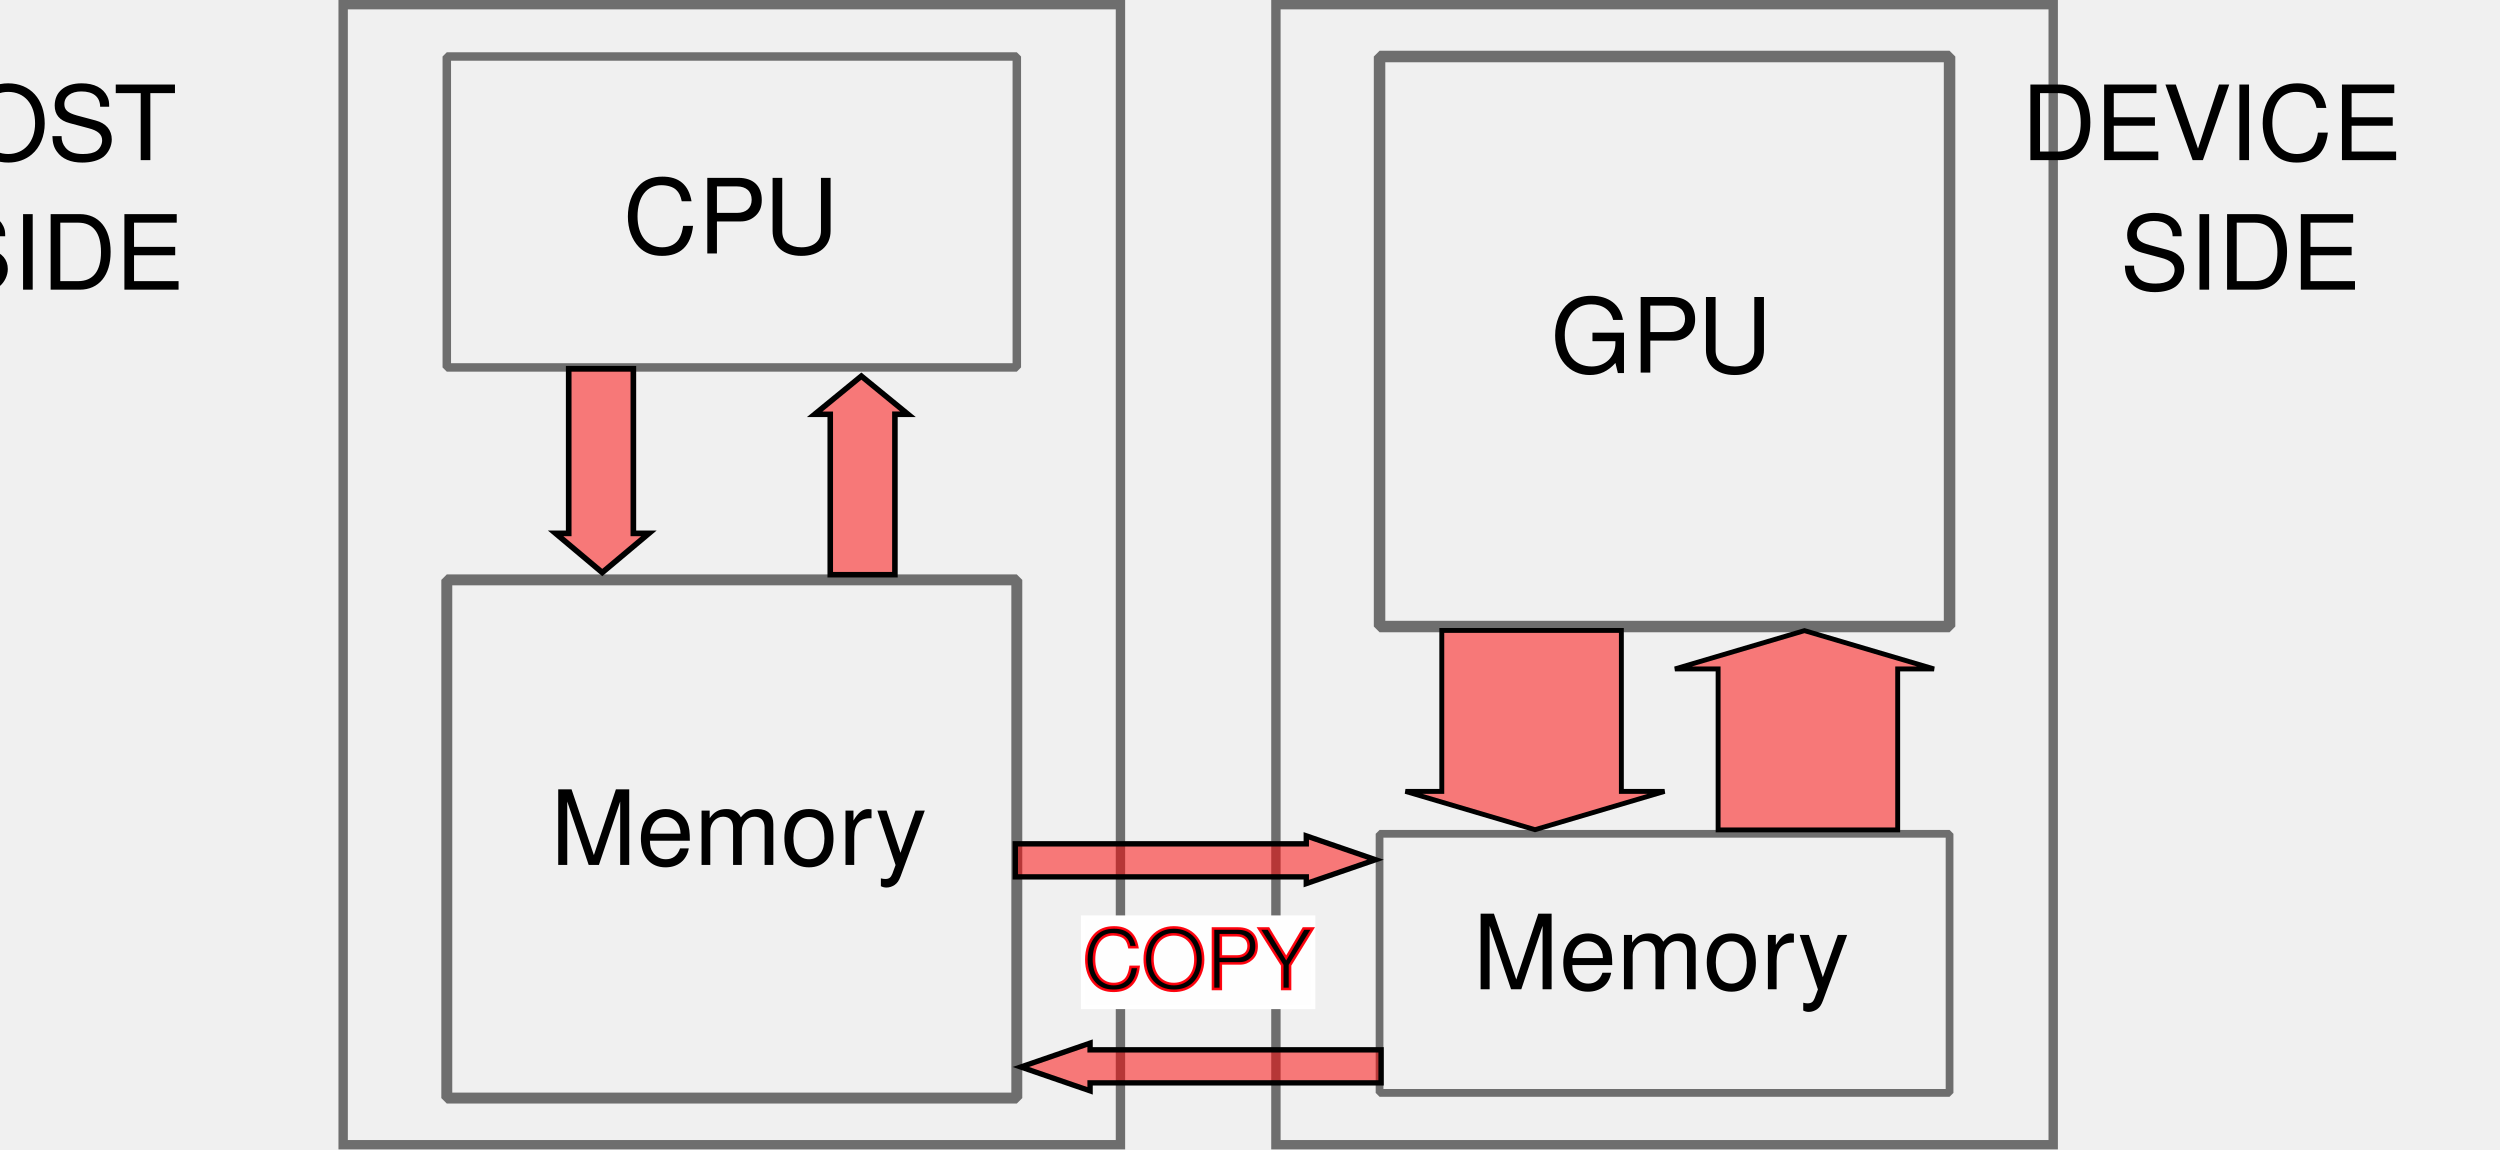
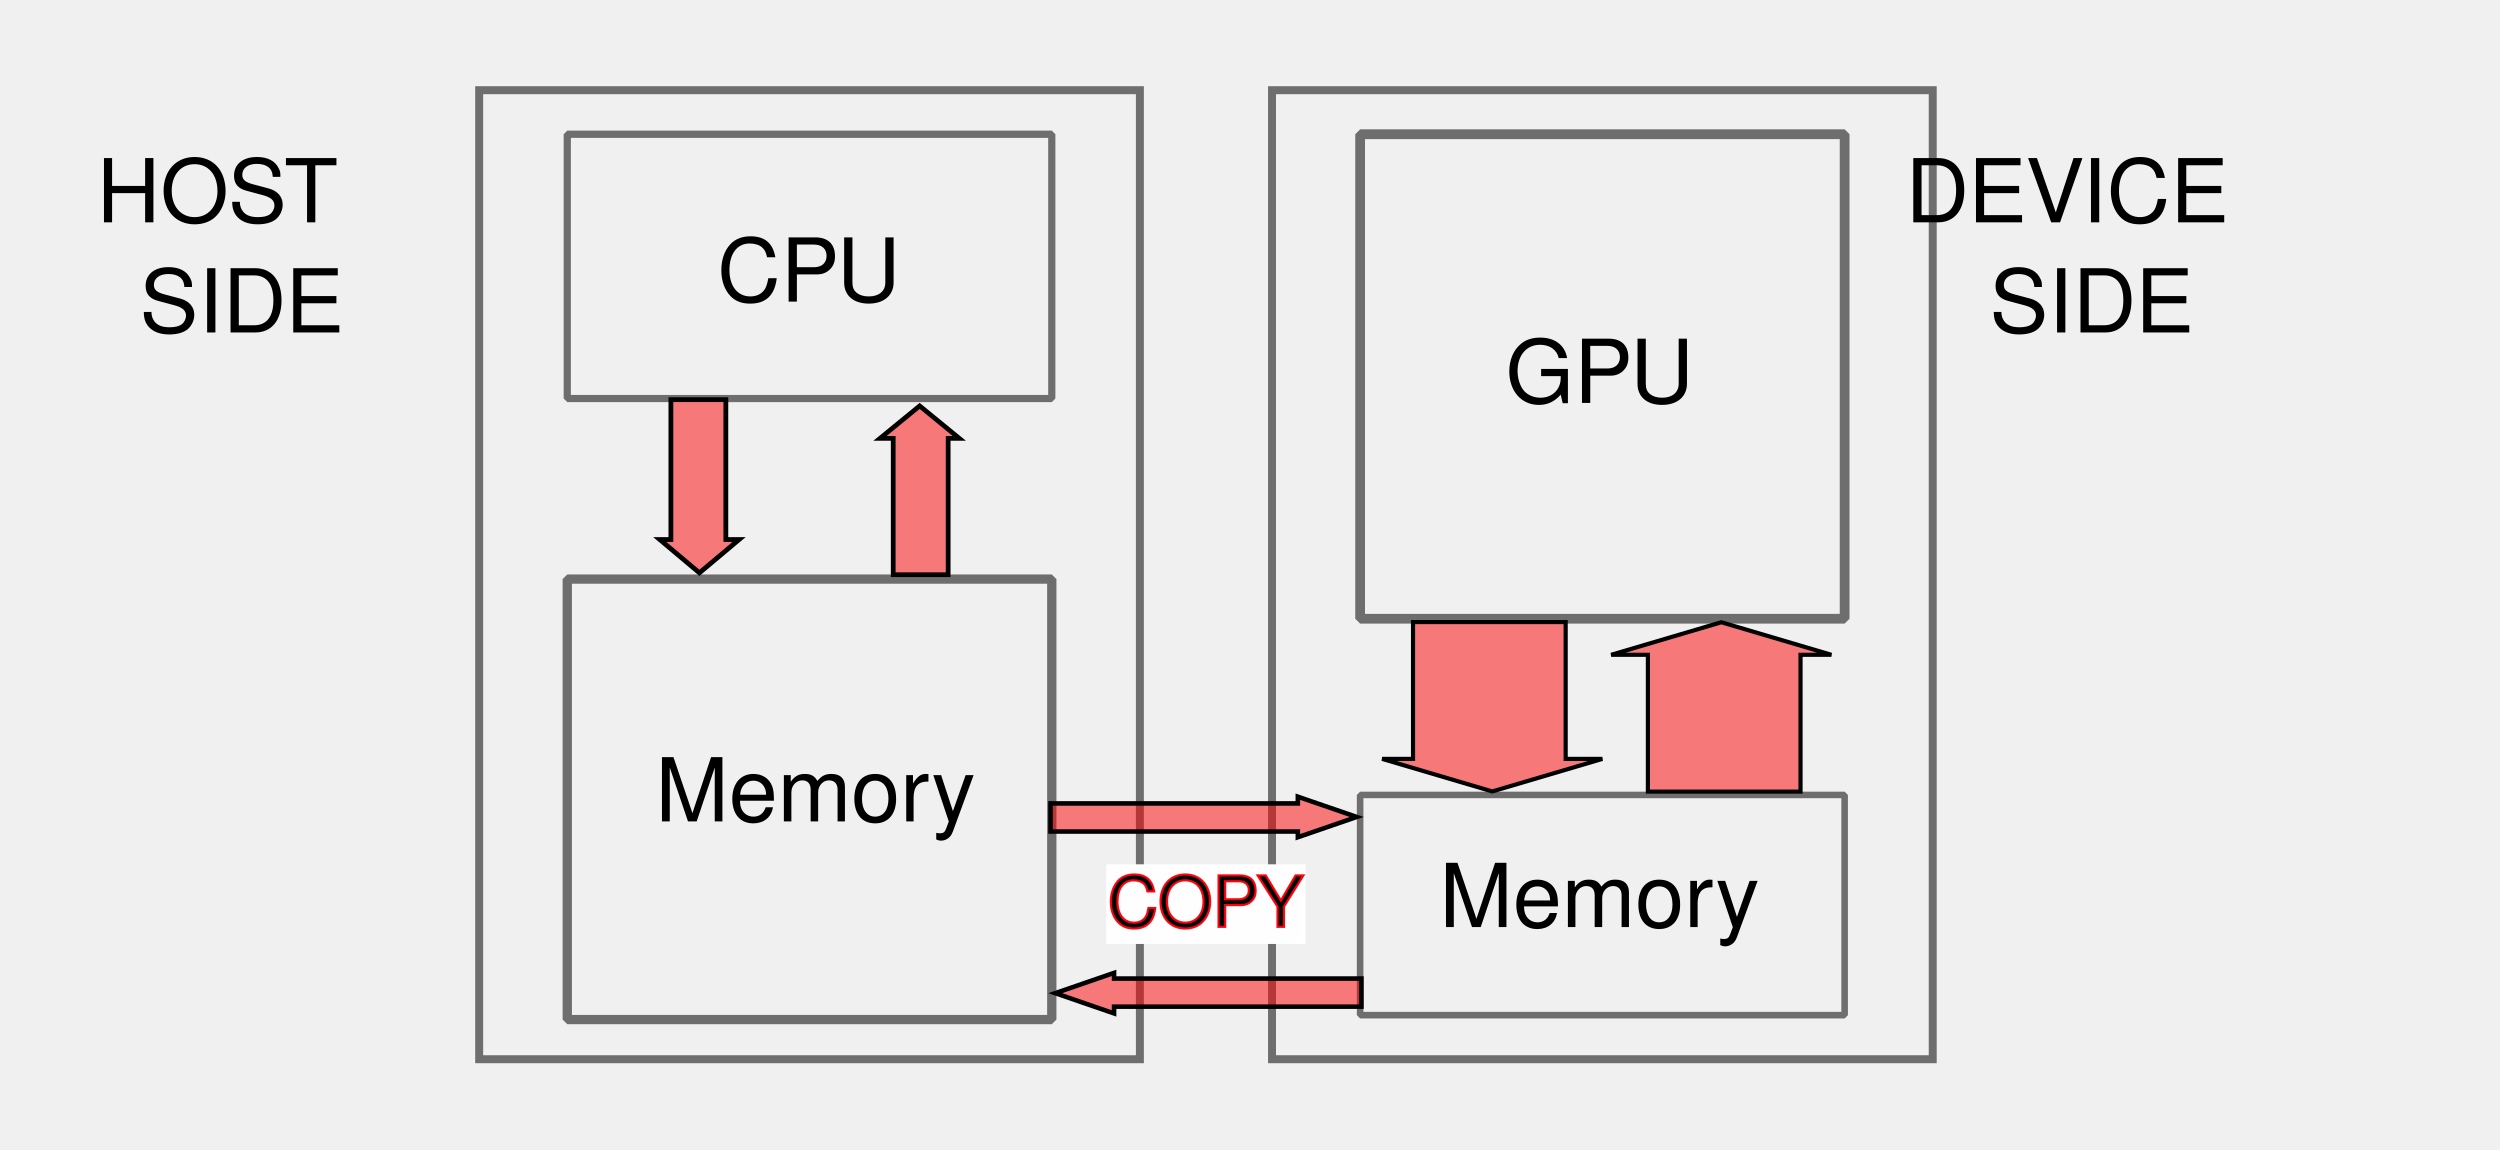
<svg xmlns="http://www.w3.org/2000/svg" width="255.292mm" height="117.374mm" viewBox="0 0 255.292 117.374" version="1.1" id="svg8">
  <defs id="defs2" />
-   <g id="layer1" transform="translate(-17.87488,-21.35461)">
-     <rect style="opacity:0.541;fill:none;fill-opacity:0.078;stroke:#000000;stroke-width:0.866;stroke-linecap:round;stroke-linejoin:bevel;stroke-miterlimit:4;stroke-dasharray:none;stroke-dashoffset:0;stroke-opacity:1;paint-order:normal" id="rect817" width="58.208" height="31.75" x="63.5" y="27.125" />
-     <rect style="opacity:0.541;fill:none;fill-opacity:0.078;stroke:#000000;stroke-width:1.118;stroke-linecap:round;stroke-linejoin:bevel;stroke-miterlimit:4;stroke-dasharray:none;stroke-dashoffset:0;stroke-opacity:1;paint-order:normal" id="rect817-0" width="58.208" height="52.917" x="63.5" y="80.571" />
-     <text xml:space="preserve" style="font-style:normal;font-variant:normal;font-weight:normal;font-stretch:normal;font-size:10.583px;line-height:1.25;font-family:Helvetica;-inkscape-font-specification:'Helvetica, Normal';font-variant-ligatures:normal;font-variant-caps:normal;font-variant-numeric:normal;font-feature-settings:normal;text-align:start;letter-spacing:0px;word-spacing:0px;writing-mode:lr-tb;text-anchor:start;fill:#000000;fill-opacity:1;stroke:none;stroke-width:0.265" x="81.492" y="47.233" id="text838">
-       <tspan id="tspan922" x="81.492" y="47.233">CPU</tspan>
+   <g id="layer1" transform="translate(-17.87492,-21.35461)">
+     <rect style="opacity:0.541;fill:none;fill-opacity:0.078;stroke:#000000;stroke-width:0.736;stroke-linecap:round;stroke-linejoin:bevel;stroke-miterlimit:4;stroke-dasharray:none;stroke-dashoffset:0;stroke-opacity:1;paint-order:normal" id="rect817" width="49.477" height="26.987" x="75.803" y="35.062" />
+     <rect style="opacity:0.541;fill:none;fill-opacity:0.078;stroke:#000000;stroke-width:0.95;stroke-linecap:round;stroke-linejoin:bevel;stroke-miterlimit:4;stroke-dasharray:none;stroke-dashoffset:0;stroke-opacity:1;paint-order:normal" id="rect817-0" width="49.477" height="44.979" x="75.803" y="80.491" />
+     <text xml:space="preserve" style="font-style:normal;font-variant:normal;font-weight:normal;font-stretch:normal;font-size:8.996px;line-height:1.25;font-family:Helvetica;-inkscape-font-specification:'Helvetica, Normal';font-variant-ligatures:normal;font-variant-caps:normal;font-variant-numeric:normal;font-feature-settings:normal;text-align:start;letter-spacing:0px;word-spacing:0px;writing-mode:lr-tb;text-anchor:start;fill:#000000;fill-opacity:1;stroke:none;stroke-width:0.225" x="91.096" y="52.155" id="text838">
+       <tspan id="tspan922" x="91.096" y="52.155" style="stroke-width:0.225">CPU</tspan>
    </text>
-     <text xml:space="preserve" style="font-style:normal;font-variant:normal;font-weight:normal;font-stretch:normal;font-size:10.583px;line-height:1.25;font-family:Helvetica;-inkscape-font-specification:'Helvetica, Normal';font-variant-ligatures:normal;font-variant-caps:normal;font-variant-numeric:normal;font-feature-settings:normal;text-align:start;letter-spacing:0px;word-spacing:0px;writing-mode:lr-tb;text-anchor:start;fill:#000000;fill-opacity:1;stroke:none;stroke-width:0.265" x="74.083" y="109.675" id="text838-5">
-       <tspan id="tspan886" x="74.083" y="109.675">Memory</tspan>
+     <text xml:space="preserve" style="font-style:normal;font-variant:normal;font-weight:normal;font-stretch:normal;font-size:8.996px;line-height:1.25;font-family:Helvetica;-inkscape-font-specification:'Helvetica, Normal';font-variant-ligatures:normal;font-variant-caps:normal;font-variant-numeric:normal;font-feature-settings:normal;text-align:start;letter-spacing:0px;word-spacing:0px;writing-mode:lr-tb;text-anchor:start;fill:#000000;fill-opacity:1;stroke:none;stroke-width:0.225" x="84.799" y="105.23" id="text838-5">
+       <tspan id="tspan886" x="84.799" y="105.23" style="stroke-width:0.225">Memory</tspan>
    </text>
-     <rect style="opacity:0.541;fill:none;fill-opacity:0.078;stroke:#000000;stroke-width:1.173;stroke-linecap:round;stroke-linejoin:bevel;stroke-miterlimit:4;stroke-dasharray:none;stroke-dashoffset:0;stroke-opacity:1;paint-order:normal" id="rect817-5" width="58.208" height="58.208" x="158.75" y="27.125" />
-     <rect style="opacity:0.541;fill:none;fill-opacity:0.078;stroke:#000000;stroke-width:0.791;stroke-linecap:round;stroke-linejoin:bevel;stroke-miterlimit:4;stroke-dasharray:none;stroke-dashoffset:0;stroke-opacity:1;paint-order:normal" id="rect817-2" width="58.208" height="26.458" x="158.75" y="106.5" />
-     <text xml:space="preserve" style="font-style:normal;font-variant:normal;font-weight:normal;font-stretch:normal;font-size:10.583px;line-height:1.25;font-family:Helvetica;-inkscape-font-specification:'Helvetica, Normal';font-variant-ligatures:normal;font-variant-caps:normal;font-variant-numeric:normal;font-feature-settings:normal;text-align:start;letter-spacing:0px;word-spacing:0px;writing-mode:lr-tb;text-anchor:start;fill:#000000;fill-opacity:1;stroke:none;stroke-width:0.265" x="176.212" y="59.404" id="text838-59">
-       <tspan id="tspan961" x="176.212" y="59.404">GPU</tspan>
+     <rect style="opacity:0.541;fill:none;fill-opacity:0.078;stroke:#000000;stroke-width:0.997;stroke-linecap:round;stroke-linejoin:bevel;stroke-miterlimit:4;stroke-dasharray:none;stroke-dashoffset:0;stroke-opacity:1;paint-order:normal" id="rect817-5" width="49.477" height="49.477" x="156.766" y="35.062" />
+     <rect style="opacity:0.541;fill:none;fill-opacity:0.078;stroke:#000000;stroke-width:0.672;stroke-linecap:round;stroke-linejoin:bevel;stroke-miterlimit:4;stroke-dasharray:none;stroke-dashoffset:0;stroke-opacity:1;paint-order:normal" id="rect817-2" width="49.477" height="22.49" x="156.766" y="102.531" />
+     <text xml:space="preserve" style="font-style:normal;font-variant:normal;font-weight:normal;font-stretch:normal;font-size:8.996px;line-height:1.25;font-family:Helvetica;-inkscape-font-specification:'Helvetica, Normal';font-variant-ligatures:normal;font-variant-caps:normal;font-variant-numeric:normal;font-feature-settings:normal;text-align:start;letter-spacing:0px;word-spacing:0px;writing-mode:lr-tb;text-anchor:start;fill:#000000;fill-opacity:1;stroke:none;stroke-width:0.225" x="171.609" y="62.5" id="text838-59">
+       <tspan id="tspan961" x="171.609" y="62.5" style="stroke-width:0.225">GPU</tspan>
    </text>
-     <rect style="opacity:0.541;fill:none;fill-opacity:1;stroke:#000000;stroke-width:0.957;stroke-linecap:square;stroke-linejoin:miter;stroke-miterlimit:4;stroke-dasharray:none;stroke-dashoffset:0;stroke-opacity:1;paint-order:normal" id="rect944" width="79.375" height="116.417" x="52.917" y="21.833" />
-     <rect style="opacity:0.541;fill:none;fill-opacity:1;stroke:#000000;stroke-width:0.957;stroke-linecap:square;stroke-linejoin:miter;stroke-miterlimit:4;stroke-dasharray:none;stroke-dashoffset:0;stroke-opacity:1;paint-order:normal" id="rect944-8" width="79.375" height="116.417" x="148.167" y="21.833" />
-     <text xml:space="preserve" style="font-style:normal;font-variant:normal;font-weight:normal;font-stretch:normal;font-size:10.583px;line-height:1.25;font-family:Helvetica;-inkscape-font-specification:'Helvetica, Normal';font-variant-ligatures:normal;font-variant-caps:normal;font-variant-numeric:normal;font-feature-settings:normal;text-align:start;letter-spacing:0px;word-spacing:0px;writing-mode:lr-tb;text-anchor:start;fill:#000000;fill-opacity:1;stroke:none;stroke-width:0.265" x="168.275" y="122.375" id="text838-5-6">
-       <tspan style="stroke-width:0.265" id="tspan886-1" x="168.275" y="122.375">Memory</tspan>
+     <rect style="opacity:0.541;fill:none;fill-opacity:1;stroke:#000000;stroke-width:0.814;stroke-linecap:square;stroke-linejoin:miter;stroke-miterlimit:4;stroke-dasharray:none;stroke-dashoffset:0;stroke-opacity:1;paint-order:normal" id="rect944" width="67.469" height="98.954" x="66.807" y="30.565" />
+     <rect style="opacity:0.541;fill:none;fill-opacity:1;stroke:#000000;stroke-width:0.814;stroke-linecap:square;stroke-linejoin:miter;stroke-miterlimit:4;stroke-dasharray:none;stroke-dashoffset:0;stroke-opacity:1;paint-order:normal" id="rect944-8" width="67.469" height="98.954" x="147.77" y="30.565" />
+     <text xml:space="preserve" style="font-style:normal;font-variant:normal;font-weight:normal;font-stretch:normal;font-size:8.996px;line-height:1.25;font-family:Helvetica;-inkscape-font-specification:'Helvetica, Normal';font-variant-ligatures:normal;font-variant-caps:normal;font-variant-numeric:normal;font-feature-settings:normal;text-align:start;letter-spacing:0px;word-spacing:0px;writing-mode:lr-tb;text-anchor:start;fill:#000000;fill-opacity:1;stroke:none;stroke-width:0.225" x="164.862" y="116.025" id="text838-5-6">
+       <tspan style="stroke-width:0.225" id="tspan886-1" x="164.862" y="116.025">Memory</tspan>
    </text>
-     <rect style="display:inline;opacity:1;fill:#fefefe;fill-opacity:1;stroke:#ffffff;stroke-width:0.451;stroke-linecap:square;stroke-linejoin:miter;stroke-miterlimit:4;stroke-dasharray:none;stroke-dashoffset:0;stroke-opacity:1;paint-order:normal" id="rect1407" width="23.484" height="9.116" x="128.481" y="115.06" />
-     <text xml:space="preserve" style="font-style:normal;font-variant:normal;font-weight:normal;font-stretch:normal;font-size:10.583px;line-height:1.25;font-family:Helvetica;-inkscape-font-specification:'Helvetica, Normal';font-variant-ligatures:normal;font-variant-caps:normal;font-variant-numeric:normal;font-feature-settings:normal;text-align:center;letter-spacing:0px;word-spacing:0px;writing-mode:lr-tb;text-anchor:middle;fill:#000000;fill-opacity:1;stroke:none;stroke-width:0.265" x="31.75" y="37.708" id="text1804">
-       <tspan id="tspan925" x="31.75" y="37.708">HOST</tspan>
-       <tspan id="tspan927" x="31.75" y="50.937">SIDE</tspan>
+     <rect style="display:inline;opacity:1;fill:#fefefe;fill-opacity:1;stroke:#ffffff;stroke-width:0.383;stroke-linecap:square;stroke-linejoin:miter;stroke-miterlimit:4;stroke-dasharray:none;stroke-dashoffset:0;stroke-opacity:1;paint-order:normal" id="rect1407" width="19.961" height="7.748" x="131.037" y="109.808" />
+     <text xml:space="preserve" style="font-style:normal;font-variant:normal;font-weight:normal;font-stretch:normal;font-size:8.996px;line-height:1.25;font-family:Helvetica;-inkscape-font-specification:'Helvetica, Normal';font-variant-ligatures:normal;font-variant-caps:normal;font-variant-numeric:normal;font-feature-settings:normal;text-align:center;letter-spacing:0px;word-spacing:0px;writing-mode:lr-tb;text-anchor:middle;fill:#000000;fill-opacity:1;stroke:none;stroke-width:0.225" x="48.816" y="44.058" id="text1804">
+       <tspan id="tspan925" x="48.816" y="44.058" style="stroke-width:0.225">HOST</tspan>
+       <tspan id="tspan927" x="48.816" y="55.303" style="stroke-width:0.225">SIDE</tspan>
    </text>
-     <text xml:space="preserve" style="font-style:normal;font-variant:normal;font-weight:normal;font-stretch:normal;font-size:10.583px;line-height:1.25;font-family:Helvetica;-inkscape-font-specification:'Helvetica, Normal';font-variant-ligatures:normal;font-variant-caps:normal;font-variant-numeric:normal;font-feature-settings:normal;text-align:center;letter-spacing:0px;word-spacing:0px;writing-mode:lr-tb;text-anchor:middle;fill:#000000;fill-opacity:1;stroke:none;stroke-width:0.265" x="254" y="37.708" id="text1808">
-       <tspan id="tspan929" x="254" y="37.708">DEVICE</tspan>
-       <tspan id="tspan931" x="254" y="50.937">SIDE</tspan>
+     <text xml:space="preserve" style="font-style:normal;font-variant:normal;font-weight:normal;font-stretch:normal;font-size:8.996px;line-height:1.25;font-family:Helvetica;-inkscape-font-specification:'Helvetica, Normal';font-variant-ligatures:normal;font-variant-caps:normal;font-variant-numeric:normal;font-feature-settings:normal;text-align:center;letter-spacing:0px;word-spacing:0px;writing-mode:lr-tb;text-anchor:middle;fill:#000000;fill-opacity:1;stroke:none;stroke-width:0.225" x="237.728" y="44.058" id="text1808">
+       <tspan id="tspan929" x="237.728" y="44.058" style="stroke-width:0.225">DEVICE</tspan>
+       <tspan id="tspan931" x="237.728" y="55.303" style="stroke-width:0.225">SIDE</tspan>
    </text>
-     <path style="opacity:1;fill:#ff0000;fill-opacity:0.498;stroke:#000000;stroke-width:0.569;stroke-linecap:square;stroke-linejoin:miter;stroke-miterlimit:4;stroke-dasharray:none;stroke-dashoffset:0;stroke-opacity:1;paint-order:normal" d="m 105.833,59.762 -4.763,3.898 h 1.587 V 80.042 H 109.26 V 63.659 h 1.336 z" id="path2266" />
-     <path style="opacity:1;fill:#ff0000;fill-opacity:0.498;stroke:#000000;stroke-width:0.576;stroke-linecap:square;stroke-linejoin:miter;stroke-miterlimit:4;stroke-dasharray:none;stroke-dashoffset:0;stroke-opacity:1;paint-order:normal" d="m 79.375,79.819 4.763,-3.999 h -1.587 V 59.01 h -6.602 v 16.81 h -1.336 z" id="path2266-0" />
+     <path style="opacity:1;fill:#ff0000;fill-opacity:0.498;stroke:#000000;stroke-width:0.484;stroke-linecap:square;stroke-linejoin:miter;stroke-miterlimit:4;stroke-dasharray:none;stroke-dashoffset:0;stroke-opacity:1;paint-order:normal" d="m 111.786,62.804 -4.048,3.313 h 1.349 v 13.925 h 5.611 V 66.117 h 1.135 z" id="path2266" />
+     <path style="opacity:1;fill:#ff0000;fill-opacity:0.498;stroke:#000000;stroke-width:0.49;stroke-linecap:square;stroke-linejoin:miter;stroke-miterlimit:4;stroke-dasharray:none;stroke-dashoffset:0;stroke-opacity:1;paint-order:normal" d="M 89.297,79.852 93.345,76.453 H 91.996 V 62.164 H 86.384 v 14.288 h -1.135 z" id="path2266-0" />
    <g id="g1290-8-9-9" transform="matrix(0,-0.4564588,1.00548,0,-141.3871,127.1816)">
      <g id="g1294-0-3-5" transform="translate(-5.264197,-5.291674)" />
    </g>
-     <path style="opacity:1;fill:#ff0000;fill-opacity:0.498;stroke:#000000;stroke-width:0.548;stroke-linecap:square;stroke-linejoin:miter;stroke-miterlimit:4;stroke-dasharray:none;stroke-dashoffset:0;stroke-opacity:1;paint-order:normal" d="m 158.338,109.146 -7.07,-2.435 v 0.812 h -29.716 v 3.376 h 29.716 v 0.683 z" id="path2266-0-0" />
-     <path style="opacity:1;fill:#ff0000;fill-opacity:0.498;stroke:#000000;stroke-width:0.548;stroke-linecap:square;stroke-linejoin:miter;stroke-miterlimit:4;stroke-dasharray:none;stroke-dashoffset:0;stroke-opacity:1;paint-order:normal" d="m 122.12,130.312 7.07,2.435 v -0.812 h 29.716 v -3.376 h -29.716 v -0.683 z" id="path2266-0-0-9" />
-     <path style="opacity:1;fill:#ff0000;fill-opacity:0.498;stroke:#000000;stroke-width:0.5;stroke-linecap:square;stroke-linejoin:miter;stroke-miterlimit:4;stroke-dasharray:none;stroke-dashoffset:0;stroke-opacity:1;paint-order:normal" d="m 174.625,106.08 13.229,-3.911 h -4.41 V 85.733 h -18.338 v 16.436 h -3.711 z" id="path2266-0-3" />
-     <path id="path2422" d="m 202.142,85.753 -13.229,3.911 h 4.41 v 16.436 h 18.338 V 89.664 h 3.711 z" style="opacity:1;fill:#ff0000;fill-opacity:0.498;stroke:#000000;stroke-width:0.5;stroke-linecap:square;stroke-linejoin:miter;stroke-miterlimit:4;stroke-dasharray:none;stroke-dashoffset:0;stroke-opacity:1;paint-order:normal" />
+     <path style="opacity:1;fill:#ff0000;fill-opacity:0.498;stroke:#000000;stroke-width:0.466;stroke-linecap:square;stroke-linejoin:miter;stroke-miterlimit:4;stroke-dasharray:none;stroke-dashoffset:0;stroke-opacity:1;paint-order:normal" d="m 156.416,104.78 -6.01,-2.07 v 0.69 h -25.258 v 2.869 h 25.258 v 0.581 z" id="path2266-0-0" />
+     <path style="opacity:1;fill:#ff0000;fill-opacity:0.498;stroke:#000000;stroke-width:0.466;stroke-linecap:square;stroke-linejoin:miter;stroke-miterlimit:4;stroke-dasharray:none;stroke-dashoffset:0;stroke-opacity:1;paint-order:normal" d="m 125.63,122.772 6.01,2.07 v -0.69 h 25.258 v -2.869 h -25.258 v -0.581 z" id="path2266-0-0-9" />
+     <path style="opacity:1;fill:#ff0000;fill-opacity:0.498;stroke:#000000;stroke-width:0.425;stroke-linecap:square;stroke-linejoin:miter;stroke-miterlimit:4;stroke-dasharray:none;stroke-dashoffset:0;stroke-opacity:1;paint-order:normal" d="m 170.259,102.174 11.245,-3.324 h -3.748 V 84.879 h -15.587 v 13.971 h -3.154 z" id="path2266-0-3" />
+     <path id="path2422" d="m 193.649,84.897 -11.245,3.324 h 3.748 v 13.971 h 15.587 V 88.221 h 3.154 z" style="opacity:1;fill:#ff0000;fill-opacity:0.498;stroke:#000000;stroke-width:0.425;stroke-linecap:square;stroke-linejoin:miter;stroke-miterlimit:4;stroke-dasharray:none;stroke-dashoffset:0;stroke-opacity:1;paint-order:normal" />
  </g>
-   <g id="layer2" style="display:inline" transform="translate(25.02689,5.211364)">
-     <text xml:space="preserve" style="font-style:normal;font-variant:normal;font-weight:normal;font-stretch:normal;font-size:8.467px;line-height:1.25;font-family:Helvetica;-inkscape-font-specification:'Helvetica, Normal';font-variant-ligatures:normal;font-variant-caps:normal;font-variant-numeric:normal;font-feature-settings:normal;text-align:start;letter-spacing:0px;word-spacing:0px;writing-mode:lr-tb;text-anchor:start;fill:#000000;fill-opacity:1;stroke:#ff000c;stroke-width:0.265;stroke-opacity:0.976" x="85.499" y="95.779" id="text2078">
-       <tspan id="tspan2076" x="85.499" y="95.779" style="stroke:#ff000c;stroke-width:0.265;stroke-opacity:0.976">COPY</tspan>
+   <g id="layer2" style="display:inline" transform="translate(25.02685,5.211364)">
+     <text xml:space="preserve" style="font-style:normal;font-variant:normal;font-weight:normal;font-stretch:normal;font-size:7.197px;line-height:1.25;font-family:Helvetica;-inkscape-font-specification:'Helvetica, Normal';font-variant-ligatures:normal;font-variant-caps:normal;font-variant-numeric:normal;font-feature-settings:normal;text-align:start;letter-spacing:0px;word-spacing:0px;writing-mode:lr-tb;text-anchor:start;fill:#000000;fill-opacity:1;stroke:#ff000c;stroke-width:0.225;stroke-opacity:0.976" x="88.067" y="89.433" id="text2078">
+       <tspan id="tspan2076" x="88.067" y="89.433" style="stroke:#ff000c;stroke-width:0.225;stroke-opacity:0.976">COPY</tspan>
    </text>
  </g>
</svg>
